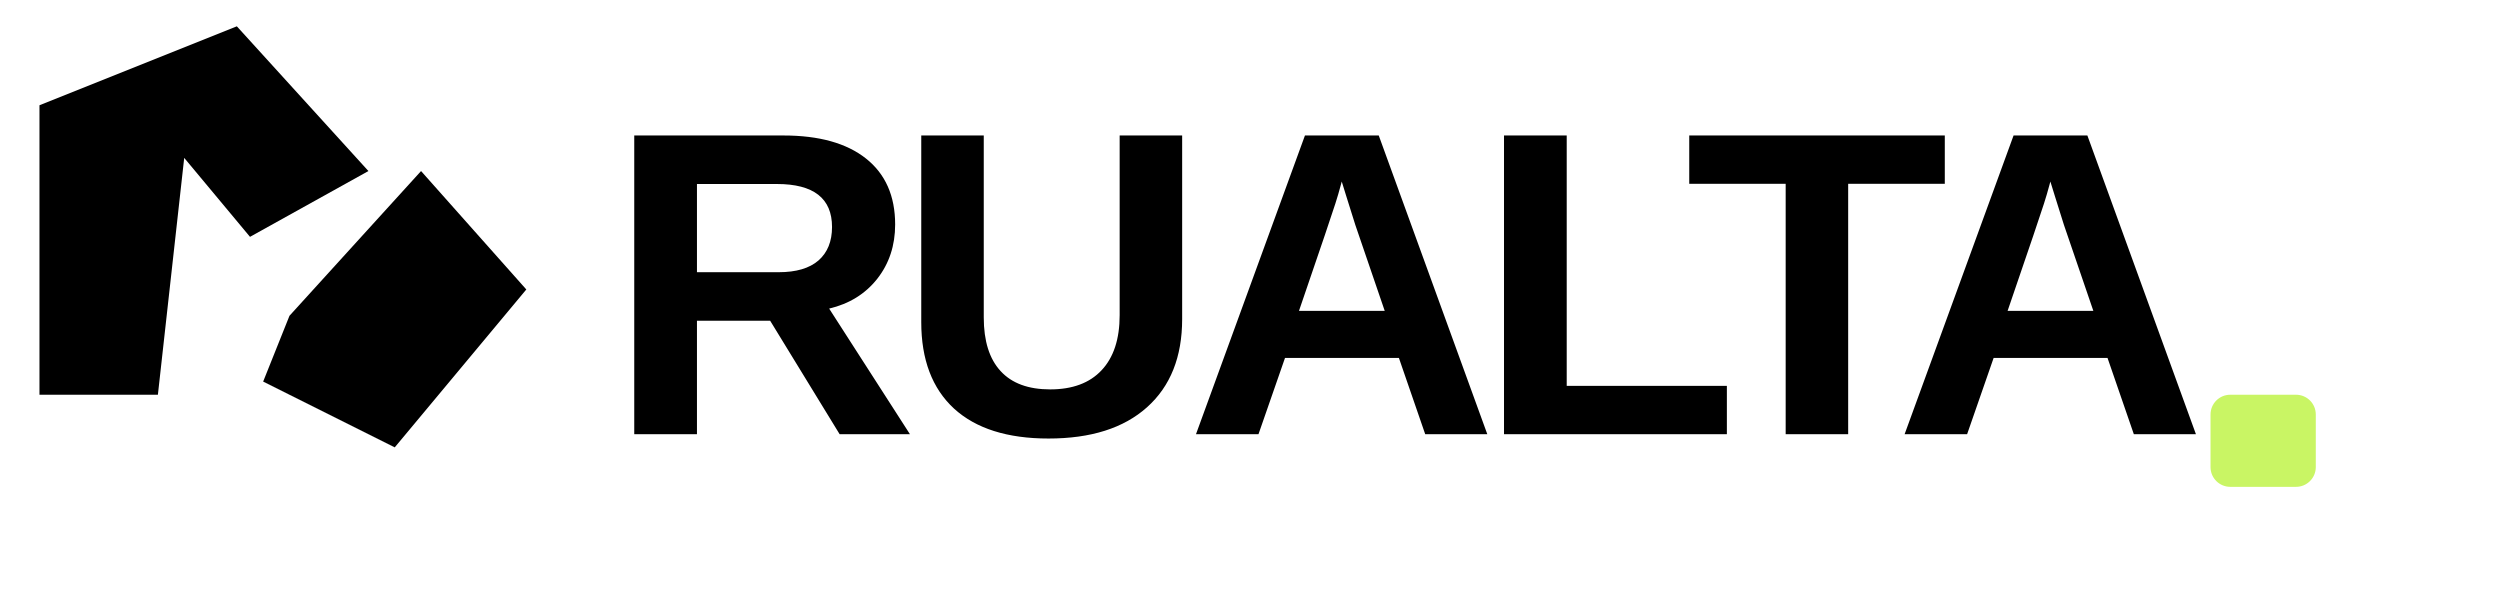
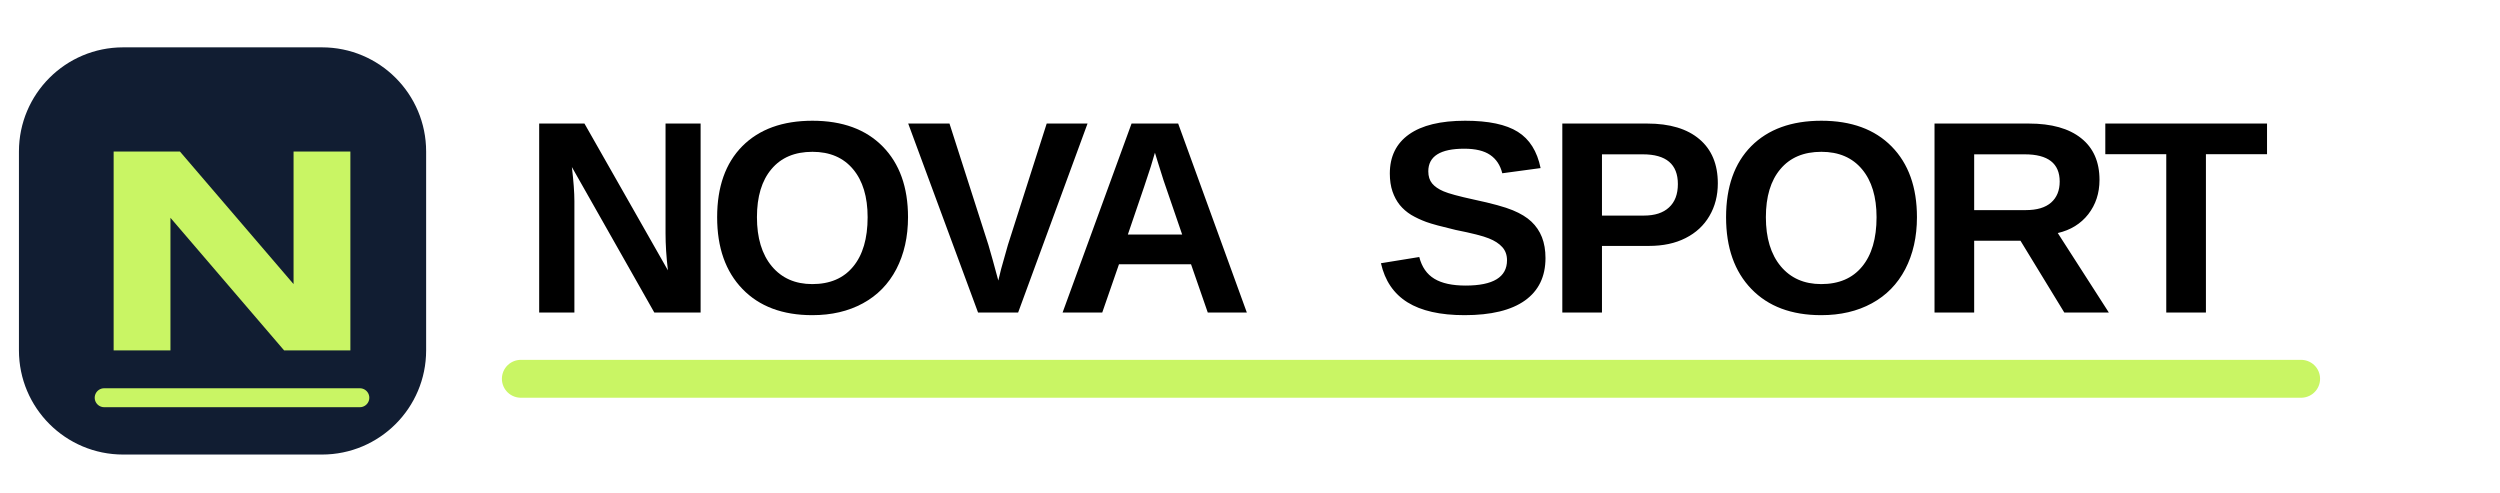
- <svg xmlns="http://www.w3.org/2000/svg" viewBox="0 0 190 45" role="img" aria-label="Rualta">
-   <path fill="currentColor" d="M3 8 18 2l10 11-9 5-5-6-2 18H3zM22 24 32 13l8 9-10 12-10-5z" />
-   <text x="46" y="33" font-size="33" font-weight="900" letter-spacing="-1.8" font-family="Arial,Helvetica,sans-serif" fill="currentColor">RUALTA</text>
-   <rect x="168" y="30" width="8" height="7" rx="1.5" fill="#C9F564" />
+ <svg xmlns="http://www.w3.org/2000/svg" viewBox="0 0 264 52" role="img" aria-label="NOVA SPORT">
+   <g transform="translate(2 5)">
+     <rect width="43" height="43" rx="11" fill="#111D32" />
+     <path d="M10 32V11h7l12 14V11h6v21h-7L16 18v14z" fill="#C9F564" />
+     <path d="M9 37h27" stroke="#C9F564" stroke-width="2" stroke-linecap="round" />
+   </g>
+   <text x="55" y="33" fill="currentColor" font-size="29" font-weight="900" letter-spacing="-1.4" font-family="Arial,Helvetica,sans-serif">NOVA</text>
+   <text x="145" y="33" fill="currentColor" font-size="29" font-weight="900" letter-spacing="-1.3" font-family="Arial,Helvetica,sans-serif">SPORT</text>
+   <path d="M55 40h188" stroke="#C9F564" stroke-width="4" stroke-linecap="round" />
</svg>
